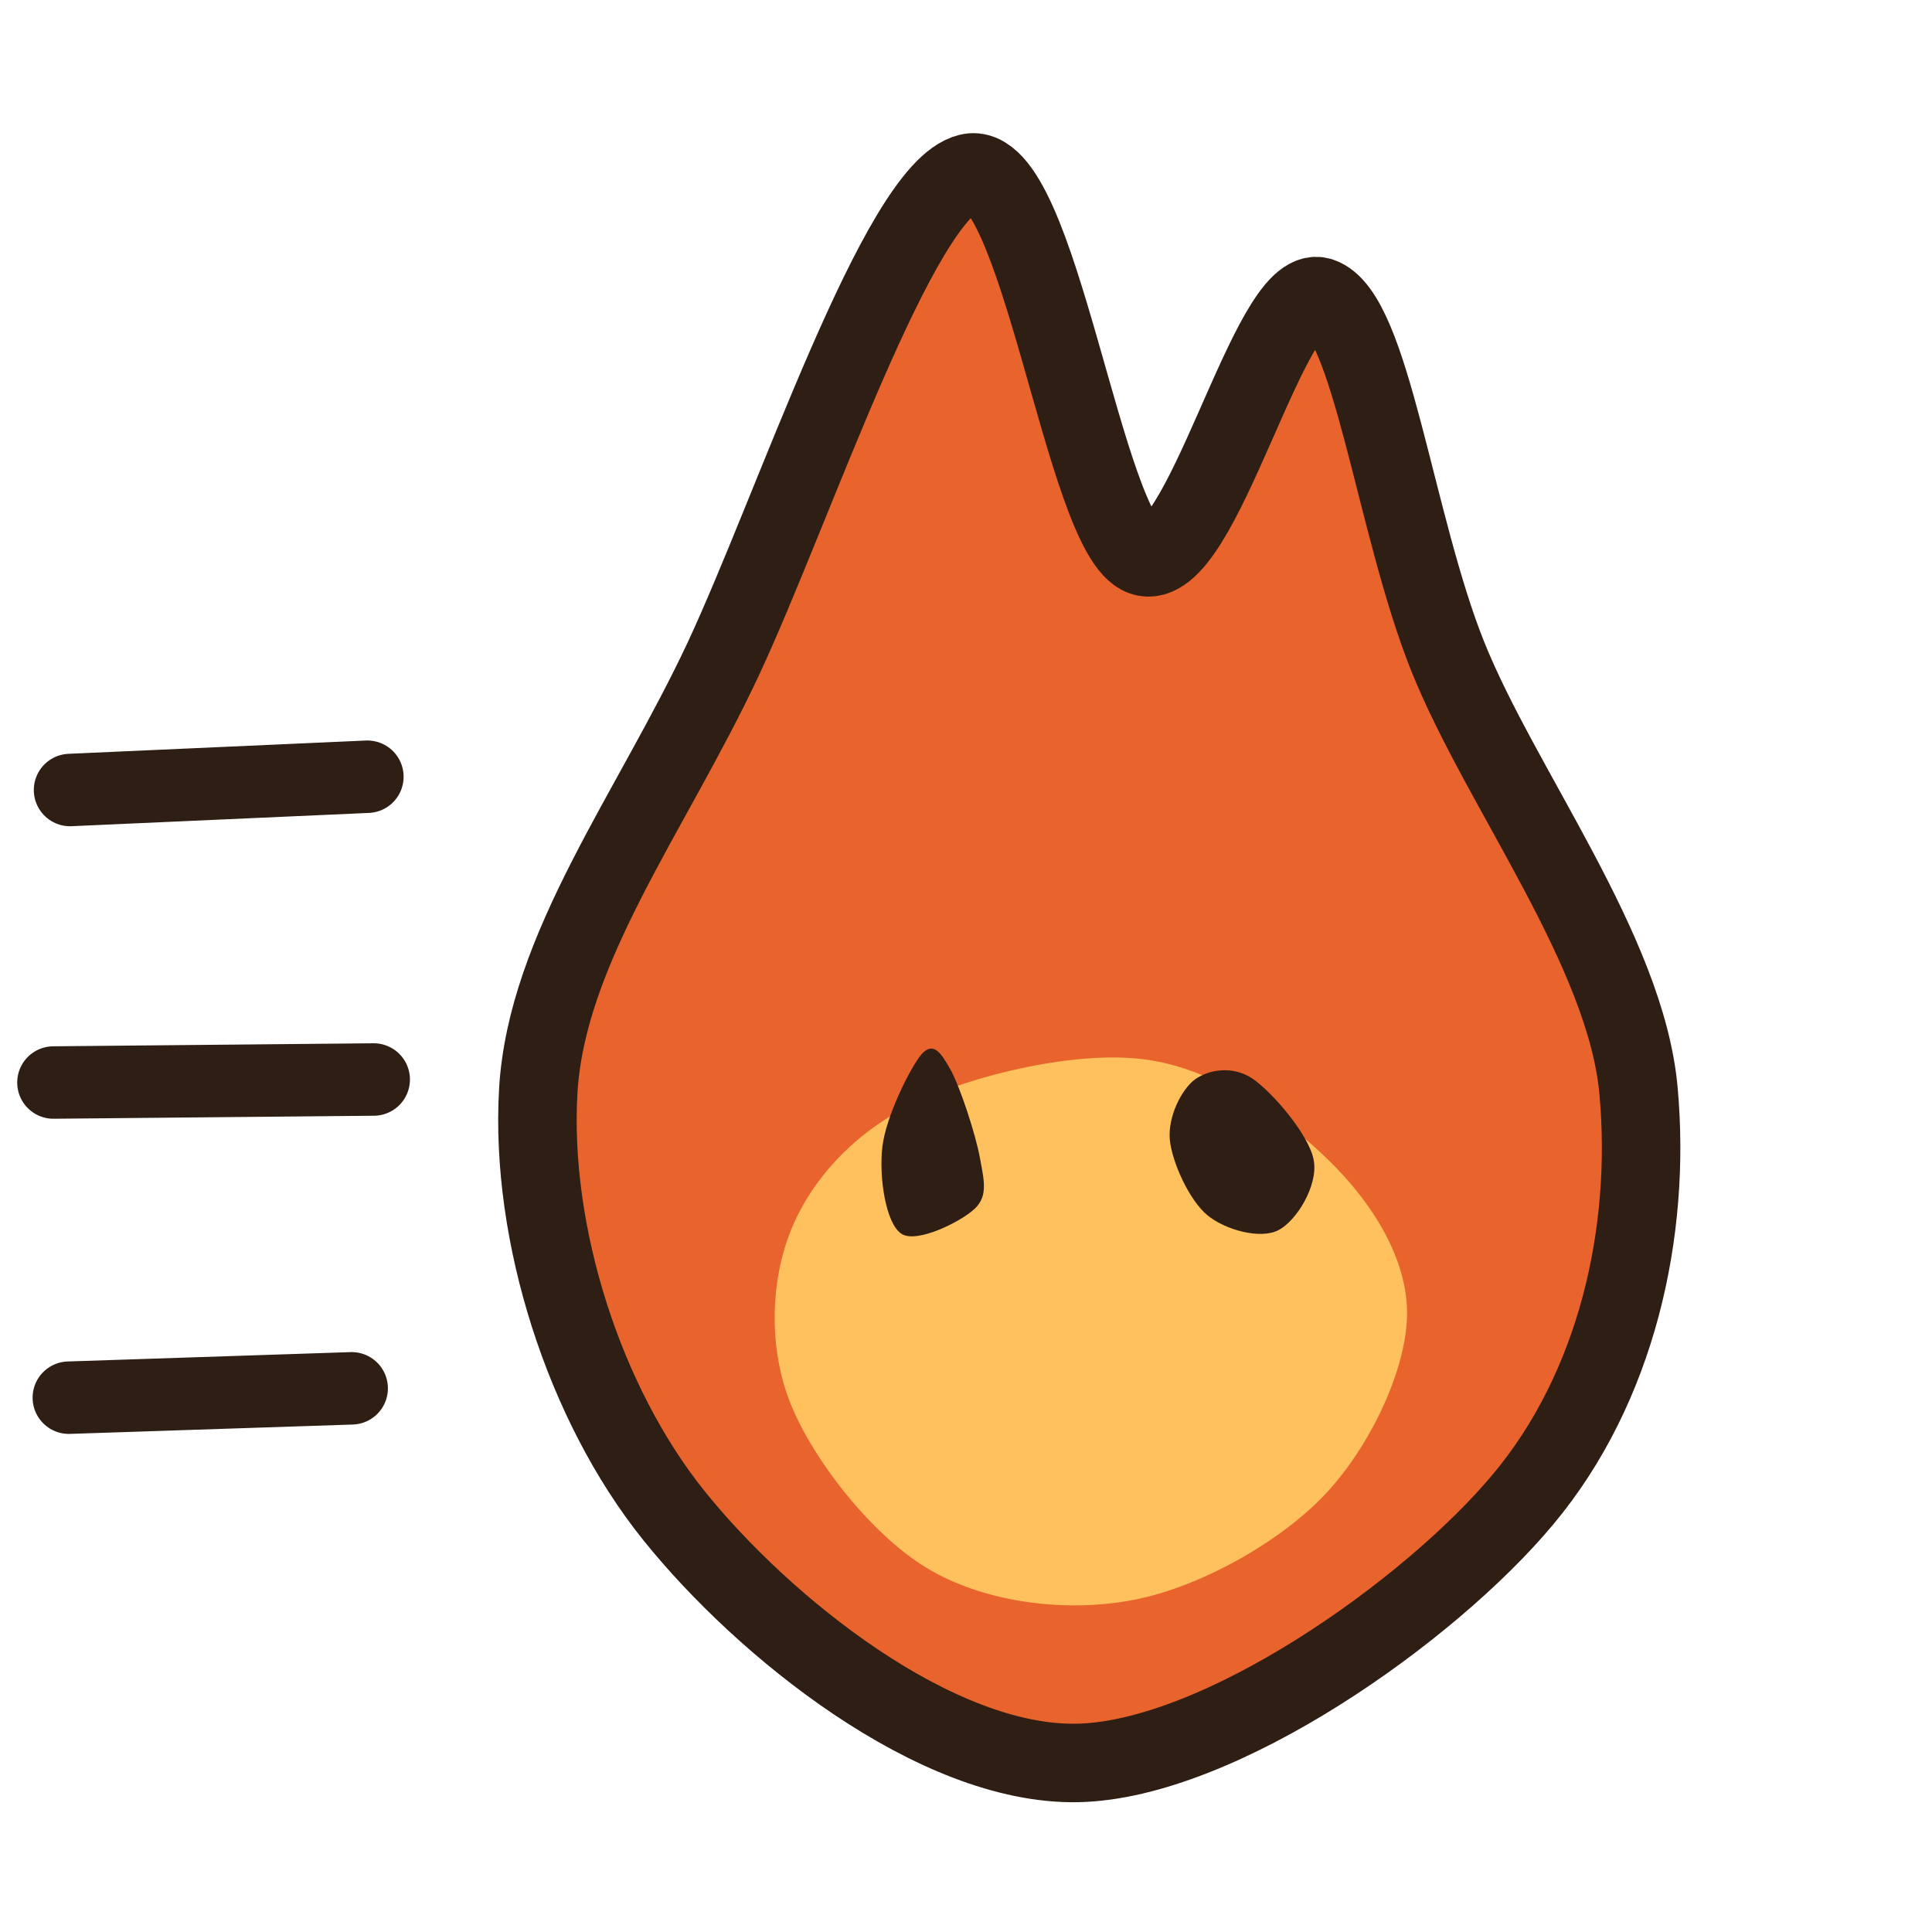
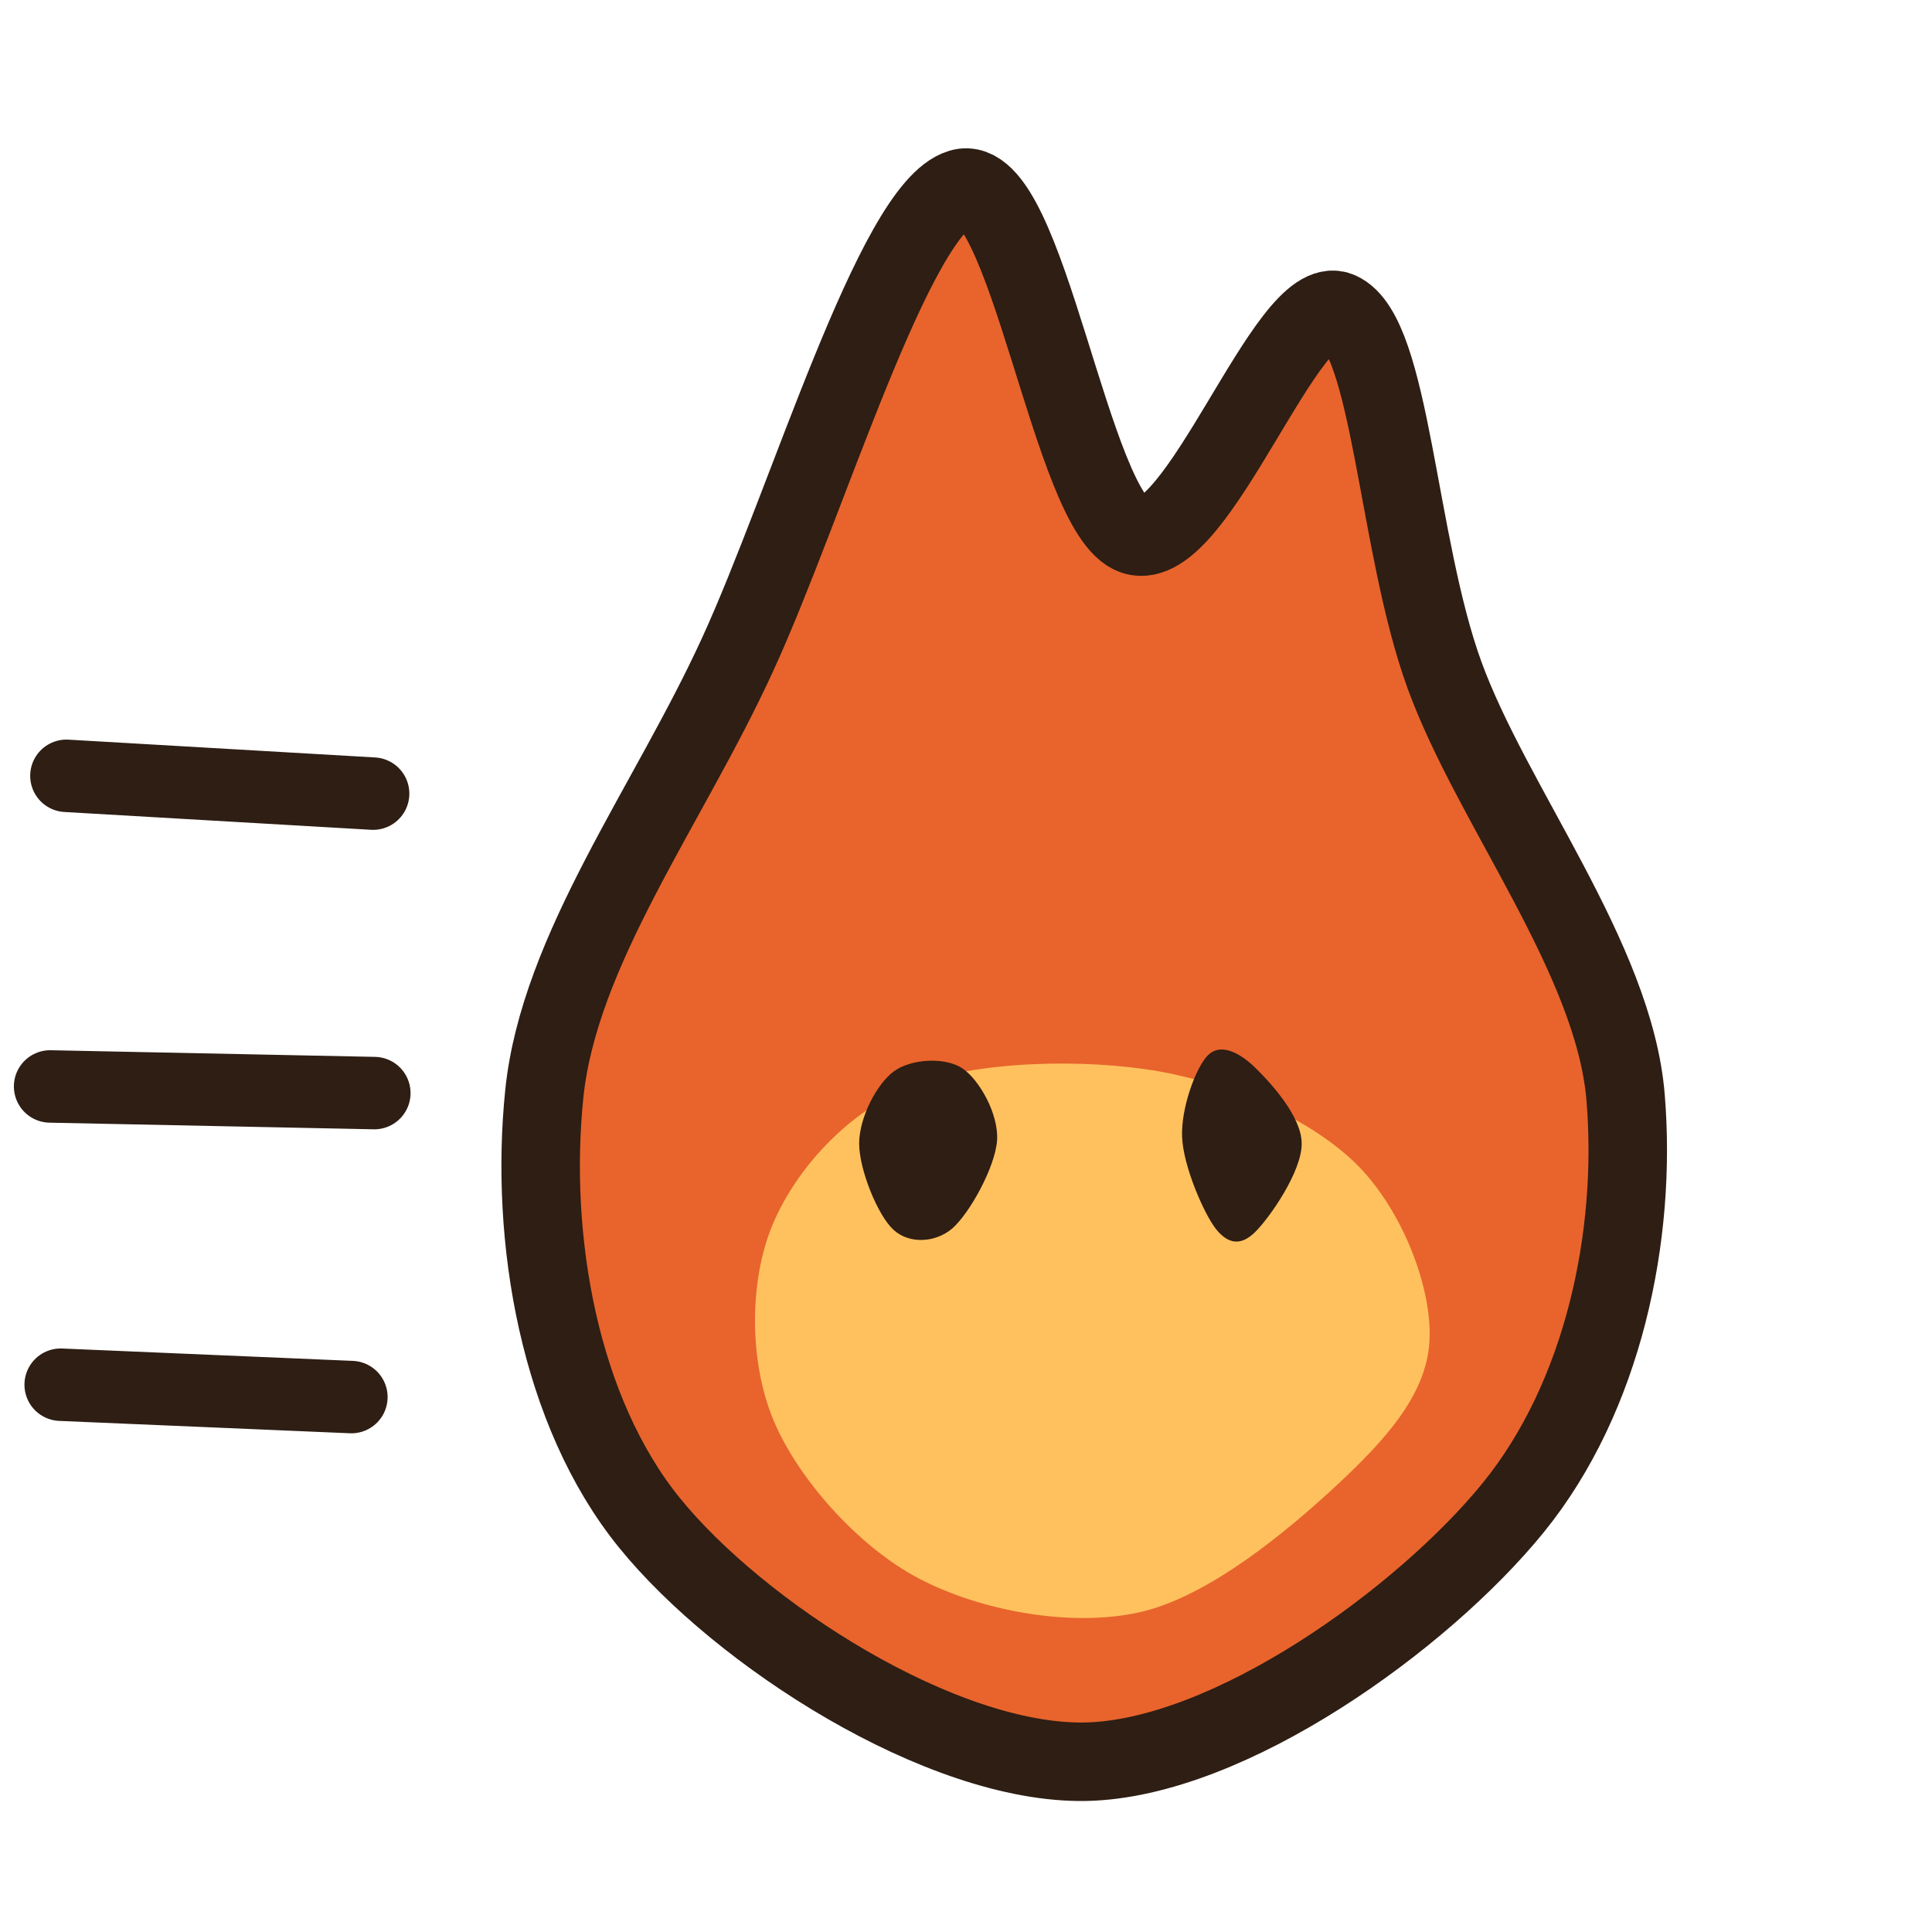
<svg xmlns="http://www.w3.org/2000/svg" width="128" height="128" viewBox="0 0 64 64">
-   <path d="M 35.69 58.40 C 40.38 58.31 47.37 53.37 50.46 49.66 C 53.56 45.95 54.70 40.81 54.28 36.15 C 53.87 31.50 49.72 26.13 47.96 21.75 C 46.20 17.36 45.42 10.38 43.74 9.83 C 42.05 9.28 39.80 19.11 37.85 18.43 C 35.91 17.75 34.41 5.16 32.09 5.73 C 29.77 6.30 26.31 16.80 23.94 21.87 C 21.56 26.93 18.10 31.43 17.83 36.15 C 17.56 40.87 19.34 46.49 22.32 50.20 C 25.29 53.90 31.00 58.49 35.69 58.40 Z" fill="#E8642C" stroke="#2E1E14" stroke-width="2.60" stroke-linejoin="round" stroke-linecap="round" />
-   <path d="M 46.61 43.57 C 46.58 45.42 45.35 47.99 43.84 49.56 C 42.33 51.13 39.70 52.59 37.54 53.00 C 35.37 53.42 32.74 53.11 30.85 52.03 C 28.96 50.96 26.98 48.43 26.21 46.55 C 25.43 44.66 25.53 42.39 26.21 40.73 C 26.89 39.06 28.32 37.49 30.28 36.55 C 32.23 35.61 35.67 34.78 37.96 35.10 C 40.25 35.41 42.59 37.03 44.03 38.45 C 45.47 39.86 46.64 41.72 46.61 43.57 Z" fill="#FFC15E" stroke="#2E1E14" stroke-width="0.00" stroke-linejoin="round" stroke-linecap="round" />
-   <path d="M 32.46 38.35 C 32.60 39.11 32.73 39.61 32.30 40.03 C 31.87 40.45 30.37 41.21 29.86 40.87 C 29.34 40.53 29.11 38.98 29.23 37.99 C 29.34 37.00 30.16 35.35 30.53 34.92 C 30.91 34.50 31.16 34.85 31.48 35.42 C 31.80 35.99 32.32 37.58 32.46 38.35 Z" fill="#2E1E14" stroke="#2E1E14" stroke-width="0.00" stroke-linejoin="round" stroke-linecap="round" />
-   <path d="M 43.52 38.44 C 43.67 39.28 42.94 40.45 42.35 40.75 C 41.76 41.06 40.59 40.75 39.99 40.25 C 39.39 39.75 38.82 38.49 38.75 37.74 C 38.69 36.99 39.13 36.10 39.58 35.76 C 40.04 35.43 40.83 35.29 41.49 35.73 C 42.15 36.18 43.38 37.61 43.52 38.44 Z" fill="#2E1E14" stroke="#2E1E14" stroke-width="0.00" stroke-linejoin="round" stroke-linecap="round" />
-   <path d="M 2.32 26.17 L 12.17 25.73" fill="none" stroke="#2E1E14" stroke-width="2.40" stroke-linejoin="round" stroke-linecap="round" />
-   <path d="M 1.77 35.86 L 12.38 35.76" fill="none" stroke="#2E1E14" stroke-width="2.40" stroke-linejoin="round" stroke-linecap="round" />
-   <path d="M 2.28 46.30 L 11.65 45.99" fill="none" stroke="#2E1E14" stroke-width="2.40" stroke-linejoin="round" stroke-linecap="round" />
+   <path d="M 35.95 58.36 C 40.72 58.27 47.15 53.61 50.13 49.94 C 53.11 46.27 54.23 40.94 53.85 36.35 C 53.47 31.75 49.43 26.70 47.85 22.36 C 46.27 18.02 46.09 11.08 44.37 10.31 C 42.66 9.54 39.66 18.42 37.57 17.74 C 35.48 17.06 34.01 5.58 31.82 6.24 C 29.63 6.89 26.73 16.69 24.43 21.69 C 22.14 26.69 18.52 31.45 18.03 36.24 C 17.54 41.03 18.52 46.75 21.51 50.44 C 24.49 54.12 31.18 58.44 35.95 58.36 Z" fill="#E8642C" stroke="#2E1E14" stroke-width="2.60" stroke-linejoin="round" stroke-linecap="round" />
+   <path d="M 47.35 44.47 C 47.23 46.24 45.86 47.73 44.26 49.22 C 42.65 50.71 40.04 52.90 37.74 53.41 C 35.44 53.92 32.46 53.35 30.44 52.29 C 28.42 51.23 26.43 48.98 25.62 47.04 C 24.81 45.09 24.82 42.45 25.58 40.60 C 26.34 38.76 28.06 36.83 30.19 35.98 C 32.33 35.13 35.93 35.06 38.39 35.49 C 40.85 35.93 43.47 37.10 44.97 38.60 C 46.46 40.10 47.47 42.70 47.35 44.47 Z" fill="#FFC15E" stroke="#2E1E14" stroke-width="0.00" stroke-linejoin="round" stroke-linecap="round" />
+   <path d="M 33.03 37.77 C 32.97 38.66 32.12 40.19 31.55 40.69 C 30.98 41.18 30.11 41.21 29.60 40.74 C 29.08 40.27 28.46 38.75 28.46 37.87 C 28.47 37.00 29.05 35.90 29.61 35.49 C 30.18 35.07 31.31 35.01 31.88 35.39 C 32.44 35.77 33.08 36.89 33.03 37.77 Z" fill="#2E1E14" stroke="#2E1E14" stroke-width="0.00" stroke-linejoin="round" stroke-linecap="round" />
+   <path d="M 43.12 37.88 C 43.13 38.80 42.06 40.34 41.58 40.81 C 41.11 41.28 40.68 41.22 40.27 40.70 C 39.87 40.18 39.20 38.63 39.16 37.68 C 39.11 36.72 39.62 35.34 40.02 34.95 C 40.42 34.56 41.02 34.84 41.54 35.33 C 42.05 35.82 43.12 36.97 43.12 37.88 Z" fill="#2E1E14" stroke="#2E1E14" stroke-width="0.00" stroke-linejoin="round" stroke-linecap="round" />
+   <path d="M 2.20 25.70 L 12.36 26.29" fill="none" stroke="#2E1E14" stroke-width="2.40" stroke-linejoin="round" stroke-linecap="round" />
+   <path d="M 1.66 35.99 L 12.40 36.21" fill="none" stroke="#2E1E14" stroke-width="2.40" stroke-linejoin="round" stroke-linecap="round" />
+   <path d="M 2.01 45.87 L 11.64 46.28" fill="none" stroke="#2E1E14" stroke-width="2.40" stroke-linejoin="round" stroke-linecap="round" />
</svg>
